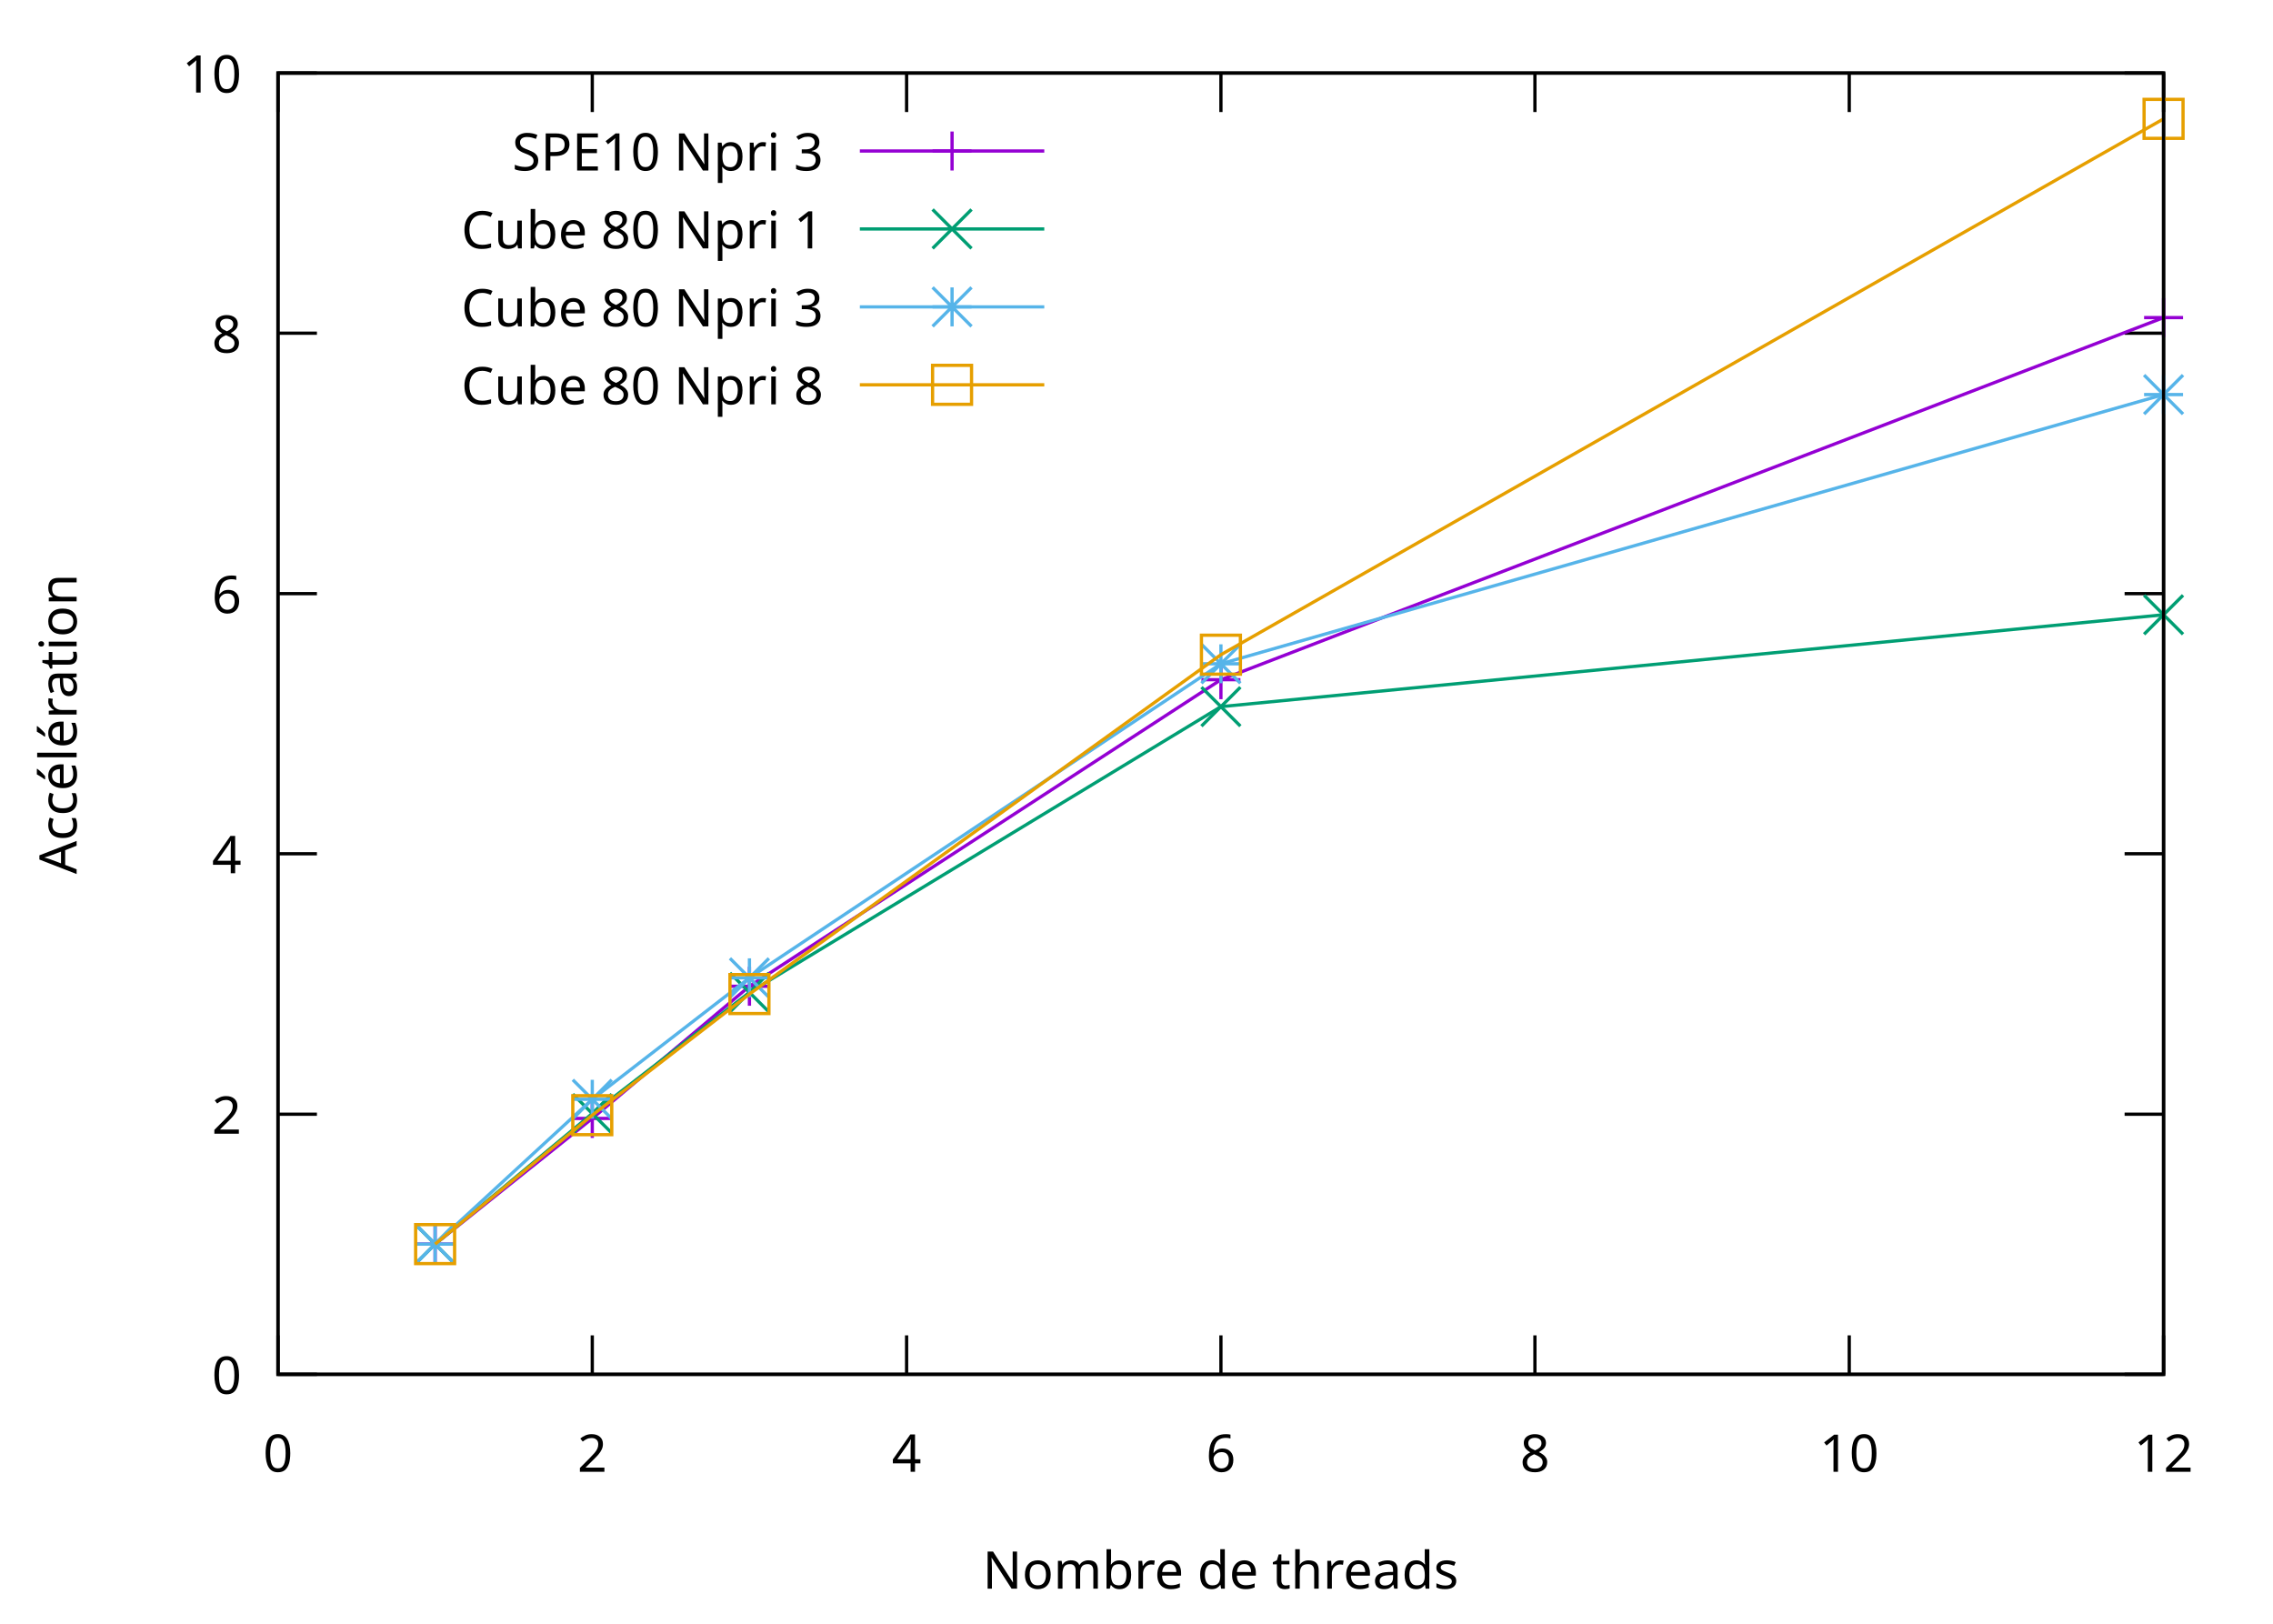
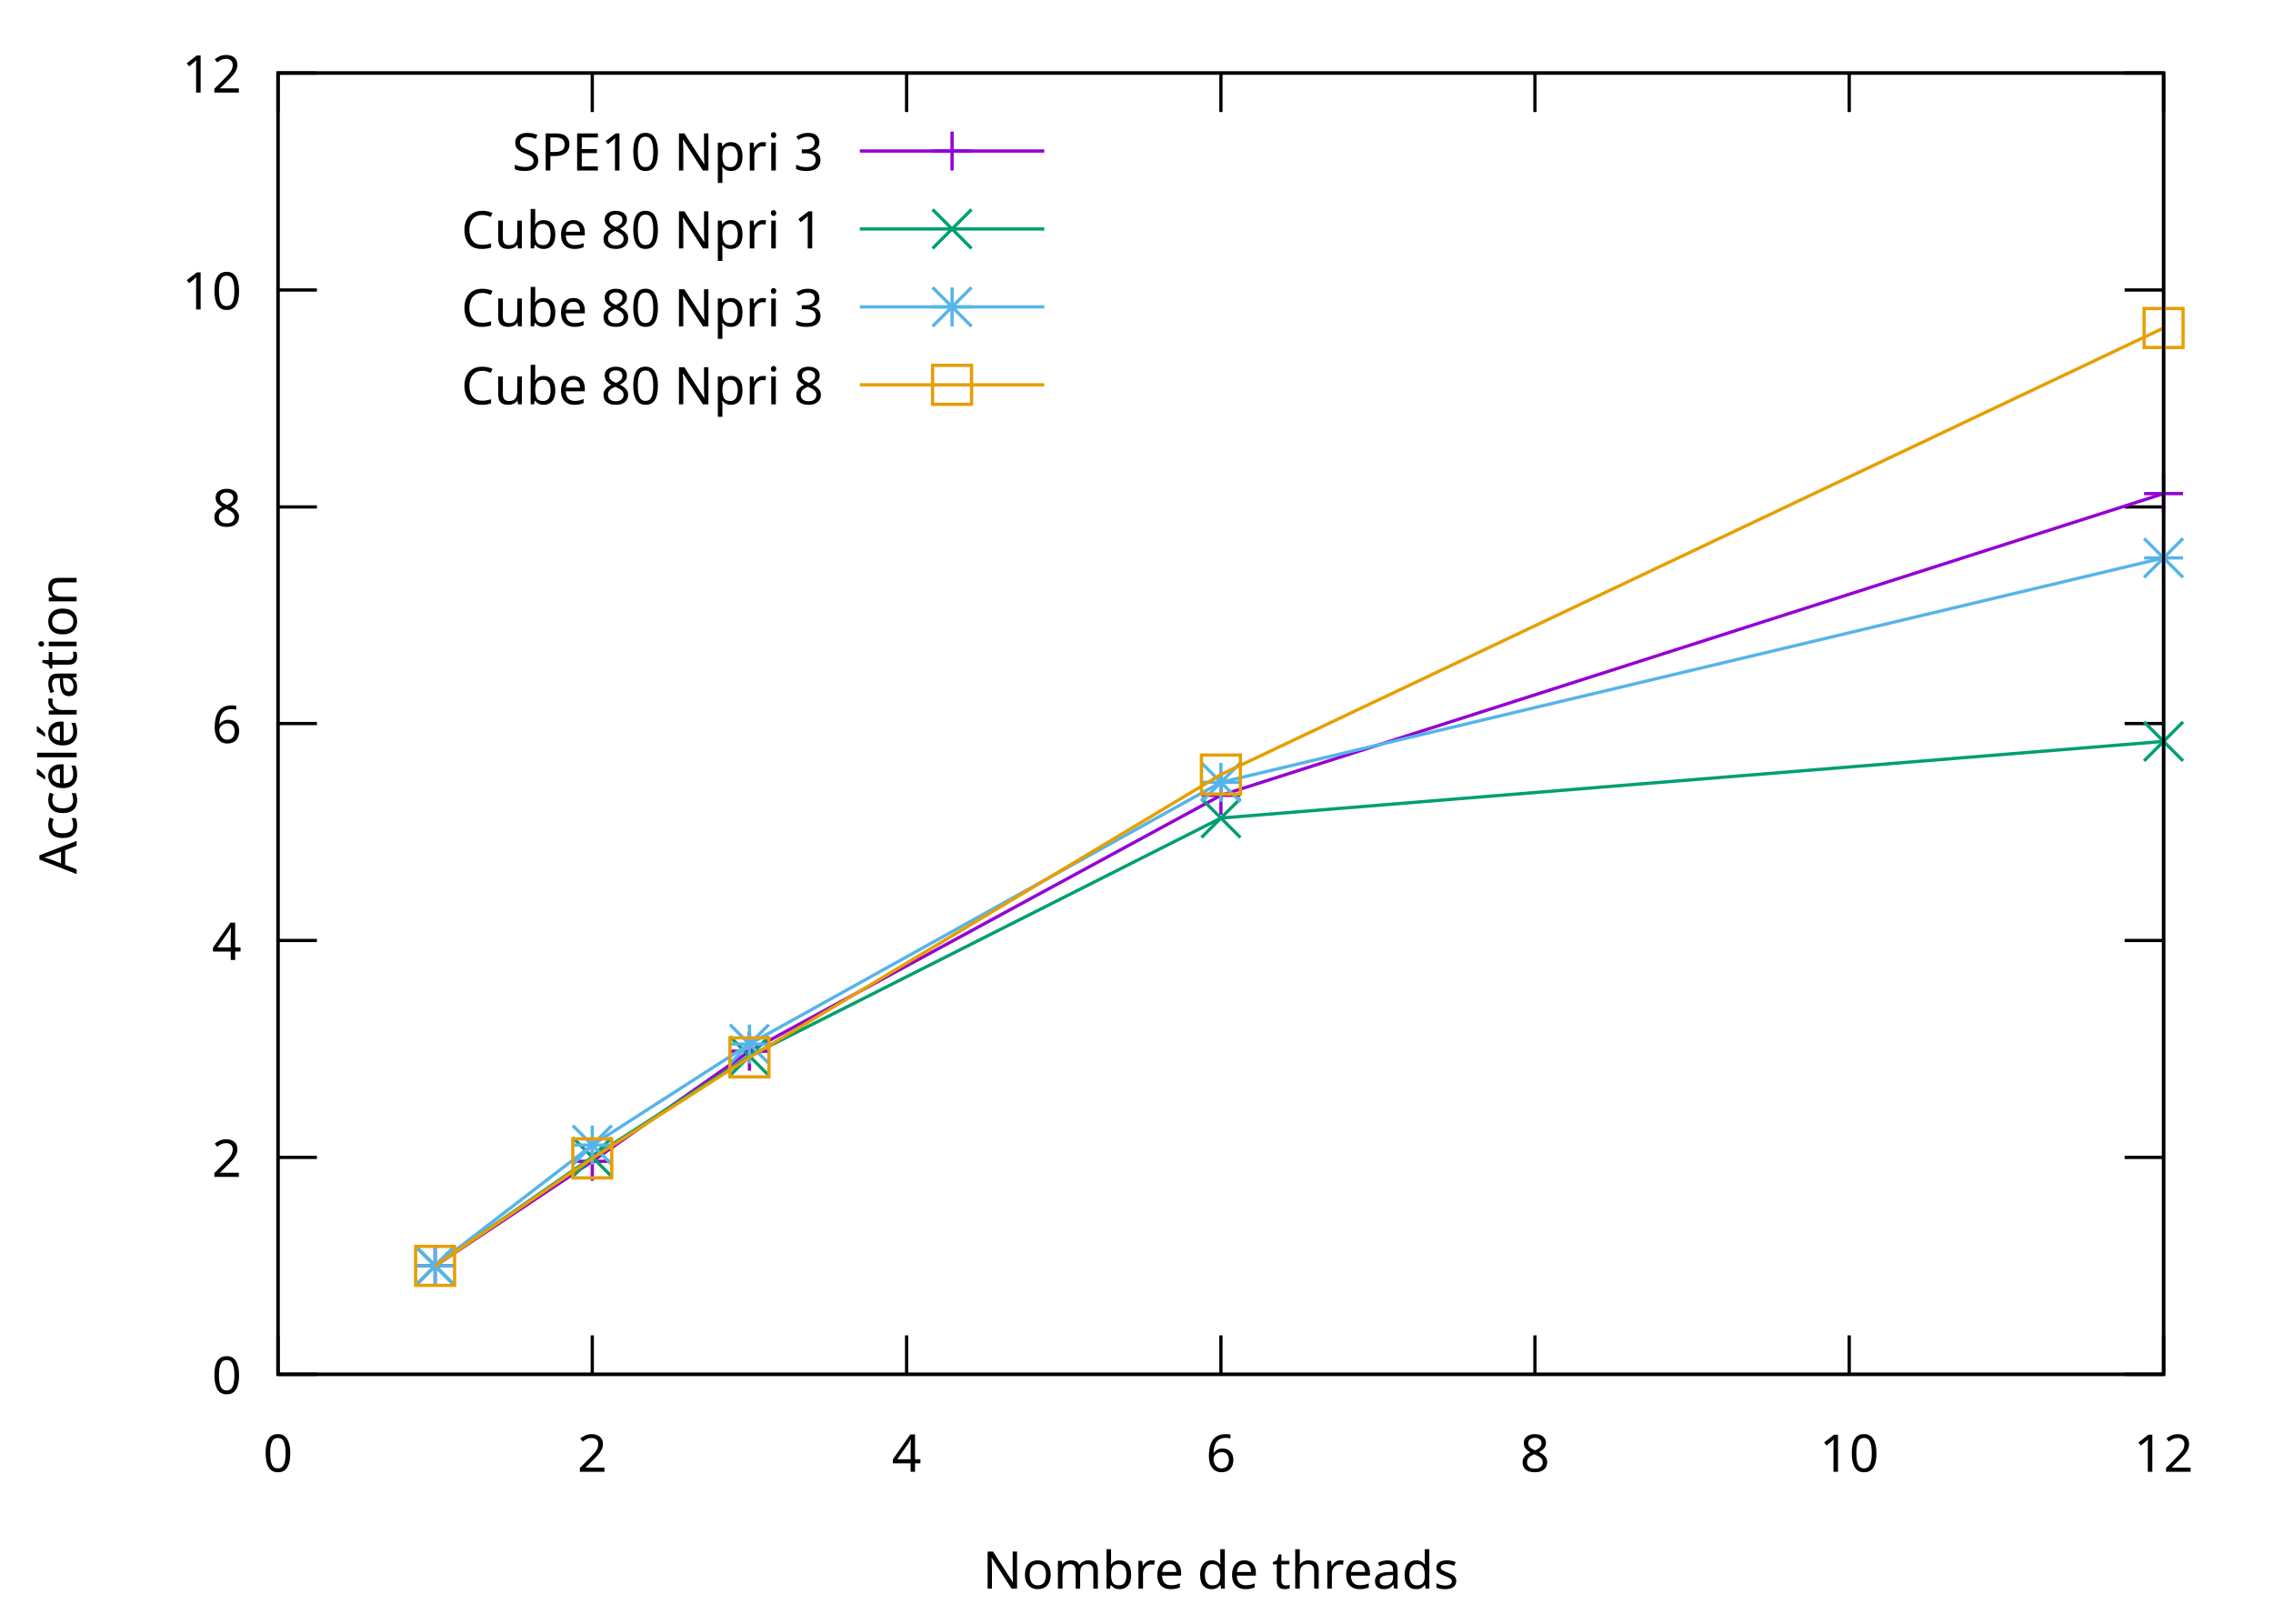
<svg xmlns="http://www.w3.org/2000/svg" xmlns:xlink="http://www.w3.org/1999/xlink" width="700" height="500" viewBox="0 0 700 500">
  <g id="gnuplot_canvas">
    <rect x="0" y="0" width="700" height="500" fill="none" />
    <defs>
      <circle id="gpDot" r="0.5" stroke-width="0.5" />
      <path id="gpPt0" stroke-width="0.167" stroke="currentColor" d="M-1,0 h2 M0,-1 v2" />
      <path id="gpPt1" stroke-width="0.167" stroke="currentColor" d="M-1,-1 L1,1 M1,-1 L-1,1" />
      <path id="gpPt2" stroke-width="0.167" stroke="currentColor" d="M-1,0 L1,0 M0,-1 L0,1 M-1,-1 L1,1 M-1,1 L1,-1" />
      <rect id="gpPt3" stroke-width="0.167" stroke="currentColor" x="-1" y="-1" width="2" height="2" />
      <rect id="gpPt4" stroke-width="0.167" stroke="currentColor" fill="currentColor" x="-1" y="-1" width="2" height="2" />
      <circle id="gpPt5" stroke-width="0.167" stroke="currentColor" cx="0" cy="0" r="1" />
      <use xlink:href="#gpPt5" id="gpPt6" fill="currentColor" stroke="none" />
      <path id="gpPt7" stroke-width="0.167" stroke="currentColor" d="M0,-1.33 L-1.33,0.67 L1.33,0.67 z" />
      <use xlink:href="#gpPt7" id="gpPt8" fill="currentColor" stroke="none" />
      <use xlink:href="#gpPt7" id="gpPt9" stroke="currentColor" transform="rotate(180)" />
      <use xlink:href="#gpPt9" id="gpPt10" fill="currentColor" stroke="none" />
      <use xlink:href="#gpPt3" id="gpPt11" stroke="currentColor" transform="rotate(45)" />
      <use xlink:href="#gpPt11" id="gpPt12" fill="currentColor" stroke="none" />
      <path id="gpPt13" stroke-width="0.167" stroke="currentColor" d="M0,1.330 L1.265,0.411 L0.782,-1.067 L-0.782,-1.076 L-1.265,0.411 z" />
      <use xlink:href="#gpPt13" id="gpPt14" fill="currentColor" stroke="none" />
      <filter id="textbox" filterUnits="objectBoundingBox" x="0" y="0" height="1" width="1">
        <feFlood flood-color="white" flood-opacity="1" result="bgnd" />
        <feComposite in="SourceGraphic" in2="bgnd" operator="atop" />
      </filter>
      <filter id="greybox" filterUnits="objectBoundingBox" x="0" y="0" height="1" width="1">
        <feFlood flood-color="lightgrey" flood-opacity="1" result="grey" />
        <feComposite in="SourceGraphic" in2="grey" operator="atop" />
      </filter>
    </defs>
    <g fill="none" color="white" stroke="currentColor" stroke-width="1.00" stroke-linecap="butt" stroke-linejoin="miter">
</g>
    <g fill="none" color="black" stroke="currentColor" stroke-width="1.00" stroke-linecap="butt" stroke-linejoin="miter">
      <path stroke="black" d="M85.6,423.2 L97.6,423.2 M666.3,423.2 L654.3,423.2  " />
      <g transform="translate(74.4,429.2)" stroke="none" fill="black" font-family="Verdana" font-size="16.00" text-anchor="end">
        <text>
          <tspan font-family="Verdana"> 0</tspan>
        </text>
      </g>
    </g>
    <g fill="none" color="black" stroke="currentColor" stroke-width="1.00" stroke-linecap="butt" stroke-linejoin="miter">
-       <path stroke="black" d="M85.6,343.1 L97.6,343.1 M666.3,343.1 L654.3,343.1  " />
-       <g transform="translate(74.4,349.1)" stroke="none" fill="black" font-family="Verdana" font-size="16.00" text-anchor="end">
+       <path stroke="black" d="M85.6,356.4 L97.6,356.4 M666.3,356.4 L654.3,356.4  " />
+       <g transform="translate(74.4,362.4)" stroke="none" fill="black" font-family="Verdana" font-size="16.00" text-anchor="end">
        <text>
          <tspan font-family="Verdana"> 2</tspan>
        </text>
      </g>
    </g>
    <g fill="none" color="black" stroke="currentColor" stroke-width="1.00" stroke-linecap="butt" stroke-linejoin="miter">
-       <path stroke="black" d="M85.6,262.9 L97.6,262.9 M666.3,262.9 L654.3,262.9  " />
-       <g transform="translate(74.4,268.9)" stroke="none" fill="black" font-family="Verdana" font-size="16.00" text-anchor="end">
+       <path stroke="black" d="M85.6,289.6 L97.6,289.6 M666.3,289.6 L654.3,289.6  " />
+       <g transform="translate(74.4,295.6)" stroke="none" fill="black" font-family="Verdana" font-size="16.00" text-anchor="end">
        <text>
          <tspan font-family="Verdana"> 4</tspan>
        </text>
      </g>
    </g>
    <g fill="none" color="black" stroke="currentColor" stroke-width="1.00" stroke-linecap="butt" stroke-linejoin="miter">
-       <path stroke="black" d="M85.6,182.8 L97.6,182.8 M666.3,182.8 L654.3,182.8  " />
-       <g transform="translate(74.4,188.8)" stroke="none" fill="black" font-family="Verdana" font-size="16.00" text-anchor="end">
+       <path stroke="black" d="M85.6,222.8 L97.6,222.8 M666.3,222.8 L654.3,222.8  " />
+       <g transform="translate(74.4,228.8)" stroke="none" fill="black" font-family="Verdana" font-size="16.00" text-anchor="end">
        <text>
          <tspan font-family="Verdana"> 6</tspan>
        </text>
      </g>
    </g>
    <g fill="none" color="black" stroke="currentColor" stroke-width="1.00" stroke-linecap="butt" stroke-linejoin="miter">
-       <path stroke="black" d="M85.6,102.6 L97.6,102.6 M666.3,102.6 L654.3,102.6  " />
-       <g transform="translate(74.4,108.6)" stroke="none" fill="black" font-family="Verdana" font-size="16.00" text-anchor="end">
+       <path stroke="black" d="M85.6,156.1 L97.6,156.1 M666.3,156.1 L654.3,156.1  " />
+       <g transform="translate(74.4,162.1)" stroke="none" fill="black" font-family="Verdana" font-size="16.00" text-anchor="end">
        <text>
          <tspan font-family="Verdana"> 8</tspan>
+         </text>
+       </g>
+     </g>
+     <g fill="none" color="black" stroke="currentColor" stroke-width="1.00" stroke-linecap="butt" stroke-linejoin="miter">
+       <path stroke="black" d="M85.6,89.3 L97.6,89.3 M666.3,89.3 L654.3,89.3  " />
+       <g transform="translate(74.4,95.3)" stroke="none" fill="black" font-family="Verdana" font-size="16.00" text-anchor="end">
+         <text>
+           <tspan font-family="Verdana"> 10</tspan>
        </text>
      </g>
    </g>
    <g fill="none" color="black" stroke="currentColor" stroke-width="1.00" stroke-linecap="butt" stroke-linejoin="miter">
      <path stroke="black" d="M85.6,22.5 L97.6,22.5 M666.3,22.5 L654.3,22.5  " />
      <g transform="translate(74.4,28.5)" stroke="none" fill="black" font-family="Verdana" font-size="16.00" text-anchor="end">
        <text>
-           <tspan font-family="Verdana"> 10</tspan>
+           <tspan font-family="Verdana"> 12</tspan>
        </text>
      </g>
    </g>
    <g fill="none" color="black" stroke="currentColor" stroke-width="1.00" stroke-linecap="butt" stroke-linejoin="miter">
      <path stroke="black" d="M85.6,423.2 L85.6,411.2 M85.6,22.5 L85.6,34.5  " />
      <g transform="translate(85.6,453.2)" stroke="none" fill="black" font-family="Verdana" font-size="16.00" text-anchor="middle">
        <text>
          <tspan font-family="Verdana"> 0</tspan>
        </text>
      </g>
    </g>
    <g fill="none" color="black" stroke="currentColor" stroke-width="1.00" stroke-linecap="butt" stroke-linejoin="miter">
      <path stroke="black" d="M182.4,423.2 L182.4,411.2 M182.4,22.5 L182.4,34.5  " />
      <g transform="translate(182.4,453.2)" stroke="none" fill="black" font-family="Verdana" font-size="16.00" text-anchor="middle">
        <text>
          <tspan font-family="Verdana"> 2</tspan>
        </text>
      </g>
    </g>
    <g fill="none" color="black" stroke="currentColor" stroke-width="1.00" stroke-linecap="butt" stroke-linejoin="miter">
      <path stroke="black" d="M279.2,423.2 L279.2,411.2 M279.2,22.5 L279.2,34.5  " />
      <g transform="translate(279.2,453.2)" stroke="none" fill="black" font-family="Verdana" font-size="16.00" text-anchor="middle">
        <text>
          <tspan font-family="Verdana"> 4</tspan>
        </text>
      </g>
    </g>
    <g fill="none" color="black" stroke="currentColor" stroke-width="1.00" stroke-linecap="butt" stroke-linejoin="miter">
      <path stroke="black" d="M376.0,423.2 L376.0,411.2 M376.0,22.5 L376.0,34.5  " />
      <g transform="translate(376.0,453.2)" stroke="none" fill="black" font-family="Verdana" font-size="16.00" text-anchor="middle">
        <text>
          <tspan font-family="Verdana"> 6</tspan>
        </text>
      </g>
    </g>
    <g fill="none" color="black" stroke="currentColor" stroke-width="1.00" stroke-linecap="butt" stroke-linejoin="miter">
      <path stroke="black" d="M472.7,423.2 L472.7,411.2 M472.7,22.5 L472.7,34.5  " />
      <g transform="translate(472.7,453.2)" stroke="none" fill="black" font-family="Verdana" font-size="16.00" text-anchor="middle">
        <text>
          <tspan font-family="Verdana"> 8</tspan>
        </text>
      </g>
    </g>
    <g fill="none" color="black" stroke="currentColor" stroke-width="1.00" stroke-linecap="butt" stroke-linejoin="miter">
      <path stroke="black" d="M569.5,423.2 L569.5,411.2 M569.5,22.5 L569.5,34.5  " />
      <g transform="translate(569.5,453.2)" stroke="none" fill="black" font-family="Verdana" font-size="16.00" text-anchor="middle">
        <text>
          <tspan font-family="Verdana"> 10</tspan>
        </text>
      </g>
    </g>
    <g fill="none" color="black" stroke="currentColor" stroke-width="1.00" stroke-linecap="butt" stroke-linejoin="miter">
      <path stroke="black" d="M666.3,423.2 L666.3,411.2 M666.3,22.5 L666.3,34.5  " />
      <g transform="translate(666.3,453.2)" stroke="none" fill="black" font-family="Verdana" font-size="16.00" text-anchor="middle">
        <text>
          <tspan font-family="Verdana"> 12</tspan>
        </text>
      </g>
    </g>
    <g fill="none" color="black" stroke="currentColor" stroke-width="1.00" stroke-linecap="butt" stroke-linejoin="miter">
</g>
    <g fill="none" color="black" stroke="currentColor" stroke-width="1.00" stroke-linecap="butt" stroke-linejoin="miter">
      <path stroke="black" d="M85.6,22.5 L85.6,423.2 L666.3,423.2 L666.3,22.5 L85.6,22.5 Z  " />
    </g>
    <g fill="none" color="black" stroke="currentColor" stroke-width="1.00" stroke-linecap="butt" stroke-linejoin="miter">
      <g transform="translate(23.6,222.9) rotate(270)" stroke="none" fill="black" font-family="Verdana" font-size="16.00" text-anchor="middle">
        <text>
          <tspan font-family="Verdana">Accélération</tspan>
        </text>
      </g>
    </g>
    <g fill="none" color="black" stroke="currentColor" stroke-width="1.00" stroke-linecap="butt" stroke-linejoin="miter">
      <g transform="translate(375.9,489.2)" stroke="none" fill="black" font-family="Verdana" font-size="16.00" text-anchor="middle">
        <text>
          <tspan font-family="Verdana">Nombre de threads</tspan>
        </text>
      </g>
    </g>
    <g fill="none" color="black" stroke="currentColor" stroke-width="1.00" stroke-linecap="butt" stroke-linejoin="miter">
</g>
    <g id="gnuplot_plot_1">
      <g fill="none" color="black" stroke="currentColor" stroke-width="1.00" stroke-linecap="butt" stroke-linejoin="miter">
        <g transform="translate(253.6,52.5)" stroke="none" fill="black" font-family="Verdana" font-size="16.00" text-anchor="end">
          <text>
            <tspan font-family="Verdana">SPE10 Npri 3</tspan>
          </text>
        </g>
      </g>
      <g fill="none" color="black" stroke="currentColor" stroke-width="1.00" stroke-linecap="butt" stroke-linejoin="miter">
-         <path stroke="rgb(148,   0, 211)" d="M264.8,46.5 L321.6,46.5 M134.0,383.1 L182.4,344.4 L230.8,303.7 L376.0,209.3 L666.3,97.8  " />
-         <use xlink:href="#gpPt0" transform="translate(134.0,383.1) scale(6.00)" color="rgb(148,   0, 211)" />
-         <use xlink:href="#gpPt0" transform="translate(182.4,344.4) scale(6.00)" color="rgb(148,   0, 211)" />
-         <use xlink:href="#gpPt0" transform="translate(230.8,303.7) scale(6.00)" color="rgb(148,   0, 211)" />
-         <use xlink:href="#gpPt0" transform="translate(376.0,209.3) scale(6.00)" color="rgb(148,   0, 211)" />
-         <use xlink:href="#gpPt0" transform="translate(666.3,97.8) scale(6.00)" color="rgb(148,   0, 211)" />
+         <path stroke="rgb(148,   0, 211)" d="M264.8,46.5 L321.6,46.5 M134.0,389.8 L182.4,357.6 L230.8,323.7 L376.0,244.9 L666.3,152.0  " />
+         <use xlink:href="#gpPt0" transform="translate(134.0,389.8) scale(6.00)" color="rgb(148,   0, 211)" />
+         <use xlink:href="#gpPt0" transform="translate(182.4,357.6) scale(6.00)" color="rgb(148,   0, 211)" />
+         <use xlink:href="#gpPt0" transform="translate(230.8,323.7) scale(6.00)" color="rgb(148,   0, 211)" />
+         <use xlink:href="#gpPt0" transform="translate(376.0,244.9) scale(6.00)" color="rgb(148,   0, 211)" />
+         <use xlink:href="#gpPt0" transform="translate(666.3,152.0) scale(6.00)" color="rgb(148,   0, 211)" />
        <use xlink:href="#gpPt0" transform="translate(293.2,46.5) scale(6.00)" color="rgb(148,   0, 211)" />
      </g>
    </g>
    <g id="gnuplot_plot_2">
      <g fill="none" color="black" stroke="currentColor" stroke-width="1.00" stroke-linecap="butt" stroke-linejoin="miter">
        <g transform="translate(253.6,76.5)" stroke="none" fill="black" font-family="Verdana" font-size="16.00" text-anchor="end">
          <text>
            <tspan font-family="Verdana">Cube 80 Npri 1</tspan>
          </text>
        </g>
      </g>
      <g fill="none" color="black" stroke="currentColor" stroke-width="1.00" stroke-linecap="butt" stroke-linejoin="miter">
-         <path stroke="rgb(  0, 158, 115)" d="M264.8,70.5 L321.6,70.5 M134.0,383.1 L182.4,342.9 L230.8,305.6 L376.0,217.6 L666.3,189.3  " />
-         <use xlink:href="#gpPt1" transform="translate(134.0,383.1) scale(6.00)" color="rgb(  0, 158, 115)" />
-         <use xlink:href="#gpPt1" transform="translate(182.4,342.9) scale(6.00)" color="rgb(  0, 158, 115)" />
-         <use xlink:href="#gpPt1" transform="translate(230.8,305.6) scale(6.00)" color="rgb(  0, 158, 115)" />
-         <use xlink:href="#gpPt1" transform="translate(376.0,217.6) scale(6.00)" color="rgb(  0, 158, 115)" />
-         <use xlink:href="#gpPt1" transform="translate(666.3,189.3) scale(6.00)" color="rgb(  0, 158, 115)" />
+         <path stroke="rgb(  0, 158, 115)" d="M264.8,70.5 L321.6,70.5 M134.0,389.8 L182.4,356.3 L230.8,325.2 L376.0,251.9 L666.3,228.3  " />
+         <use xlink:href="#gpPt1" transform="translate(134.0,389.8) scale(6.00)" color="rgb(  0, 158, 115)" />
+         <use xlink:href="#gpPt1" transform="translate(182.4,356.3) scale(6.00)" color="rgb(  0, 158, 115)" />
+         <use xlink:href="#gpPt1" transform="translate(230.8,325.2) scale(6.00)" color="rgb(  0, 158, 115)" />
+         <use xlink:href="#gpPt1" transform="translate(376.0,251.9) scale(6.00)" color="rgb(  0, 158, 115)" />
+         <use xlink:href="#gpPt1" transform="translate(666.3,228.3) scale(6.00)" color="rgb(  0, 158, 115)" />
        <use xlink:href="#gpPt1" transform="translate(293.2,70.5) scale(6.00)" color="rgb(  0, 158, 115)" />
      </g>
    </g>
    <g id="gnuplot_plot_3">
      <g fill="none" color="black" stroke="currentColor" stroke-width="1.00" stroke-linecap="butt" stroke-linejoin="miter">
        <g transform="translate(253.6,100.5)" stroke="none" fill="black" font-family="Verdana" font-size="16.00" text-anchor="end">
          <text>
            <tspan font-family="Verdana">Cube 80 Npri 3</tspan>
          </text>
        </g>
      </g>
      <g fill="none" color="black" stroke="currentColor" stroke-width="1.00" stroke-linecap="butt" stroke-linejoin="miter">
-         <path stroke="rgb( 86, 180, 233)" d="M264.8,94.5 L321.6,94.5 M134.0,383.1 L182.4,338.5 L230.8,301.1 L376.0,204.4 L666.3,121.5  " />
-         <use xlink:href="#gpPt2" transform="translate(134.0,383.1) scale(6.00)" color="rgb( 86, 180, 233)" />
-         <use xlink:href="#gpPt2" transform="translate(182.4,338.5) scale(6.00)" color="rgb( 86, 180, 233)" />
-         <use xlink:href="#gpPt2" transform="translate(230.8,301.1) scale(6.00)" color="rgb( 86, 180, 233)" />
-         <use xlink:href="#gpPt2" transform="translate(376.0,204.4) scale(6.00)" color="rgb( 86, 180, 233)" />
-         <use xlink:href="#gpPt2" transform="translate(666.3,121.5) scale(6.00)" color="rgb( 86, 180, 233)" />
+         <path stroke="rgb( 86, 180, 233)" d="M264.8,94.5 L321.6,94.5 M134.0,389.8 L182.4,352.6 L230.8,321.5 L376.0,240.9 L666.3,171.8  " />
+         <use xlink:href="#gpPt2" transform="translate(134.0,389.8) scale(6.00)" color="rgb( 86, 180, 233)" />
+         <use xlink:href="#gpPt2" transform="translate(182.4,352.6) scale(6.00)" color="rgb( 86, 180, 233)" />
+         <use xlink:href="#gpPt2" transform="translate(230.8,321.5) scale(6.00)" color="rgb( 86, 180, 233)" />
+         <use xlink:href="#gpPt2" transform="translate(376.0,240.9) scale(6.00)" color="rgb( 86, 180, 233)" />
+         <use xlink:href="#gpPt2" transform="translate(666.3,171.8) scale(6.00)" color="rgb( 86, 180, 233)" />
        <use xlink:href="#gpPt2" transform="translate(293.2,94.5) scale(6.00)" color="rgb( 86, 180, 233)" />
      </g>
    </g>
    <g id="gnuplot_plot_4">
      <g fill="none" color="black" stroke="currentColor" stroke-width="1.00" stroke-linecap="butt" stroke-linejoin="miter">
        <g transform="translate(253.6,124.5)" stroke="none" fill="black" font-family="Verdana" font-size="16.00" text-anchor="end">
          <text>
            <tspan font-family="Verdana">Cube 80 Npri 8</tspan>
          </text>
        </g>
      </g>
      <g fill="none" color="black" stroke="currentColor" stroke-width="1.00" stroke-linecap="butt" stroke-linejoin="miter">
-         <path stroke="rgb(230, 159,   0)" d="M264.8,118.5 L321.6,118.5 M134.0,383.1 L182.4,343.4 L230.8,306.1 L376.0,201.6 L666.3,36.6  " />
-         <use xlink:href="#gpPt3" transform="translate(134.0,383.1) scale(6.00)" color="rgb(230, 159,   0)" />
-         <use xlink:href="#gpPt3" transform="translate(182.4,343.4) scale(6.00)" color="rgb(230, 159,   0)" />
-         <use xlink:href="#gpPt3" transform="translate(230.8,306.1) scale(6.00)" color="rgb(230, 159,   0)" />
-         <use xlink:href="#gpPt3" transform="translate(376.0,201.6) scale(6.00)" color="rgb(230, 159,   0)" />
-         <use xlink:href="#gpPt3" transform="translate(666.3,36.6) scale(6.00)" color="rgb(230, 159,   0)" />
+         <path stroke="rgb(230, 159,   0)" d="M264.8,118.5 L321.6,118.5 M134.0,389.8 L182.4,356.7 L230.8,325.6 L376.0,238.5 L666.3,101.0  " />
+         <use xlink:href="#gpPt3" transform="translate(134.0,389.8) scale(6.00)" color="rgb(230, 159,   0)" />
+         <use xlink:href="#gpPt3" transform="translate(182.4,356.7) scale(6.00)" color="rgb(230, 159,   0)" />
+         <use xlink:href="#gpPt3" transform="translate(230.8,325.6) scale(6.00)" color="rgb(230, 159,   0)" />
+         <use xlink:href="#gpPt3" transform="translate(376.0,238.5) scale(6.00)" color="rgb(230, 159,   0)" />
+         <use xlink:href="#gpPt3" transform="translate(666.3,101.0) scale(6.00)" color="rgb(230, 159,   0)" />
        <use xlink:href="#gpPt3" transform="translate(293.2,118.5) scale(6.00)" color="rgb(230, 159,   0)" />
      </g>
    </g>
    <g fill="none" color="white" stroke="rgb(230, 159,   0)" stroke-width="2.00" stroke-linecap="butt" stroke-linejoin="miter">
</g>
    <g fill="none" color="black" stroke="currentColor" stroke-width="2.00" stroke-linecap="butt" stroke-linejoin="miter">
</g>
    <g fill="none" color="black" stroke="black" stroke-width="1.00" stroke-linecap="butt" stroke-linejoin="miter">
</g>
    <g fill="none" color="black" stroke="currentColor" stroke-width="1.00" stroke-linecap="butt" stroke-linejoin="miter">
      <path stroke="black" d="M85.6,22.5 L85.6,423.2 L666.3,423.2 L666.3,22.5 L85.6,22.5 Z  " />
    </g>
    <g fill="none" color="black" stroke="currentColor" stroke-width="1.00" stroke-linecap="butt" stroke-linejoin="miter">
</g>
  </g>
</svg>
